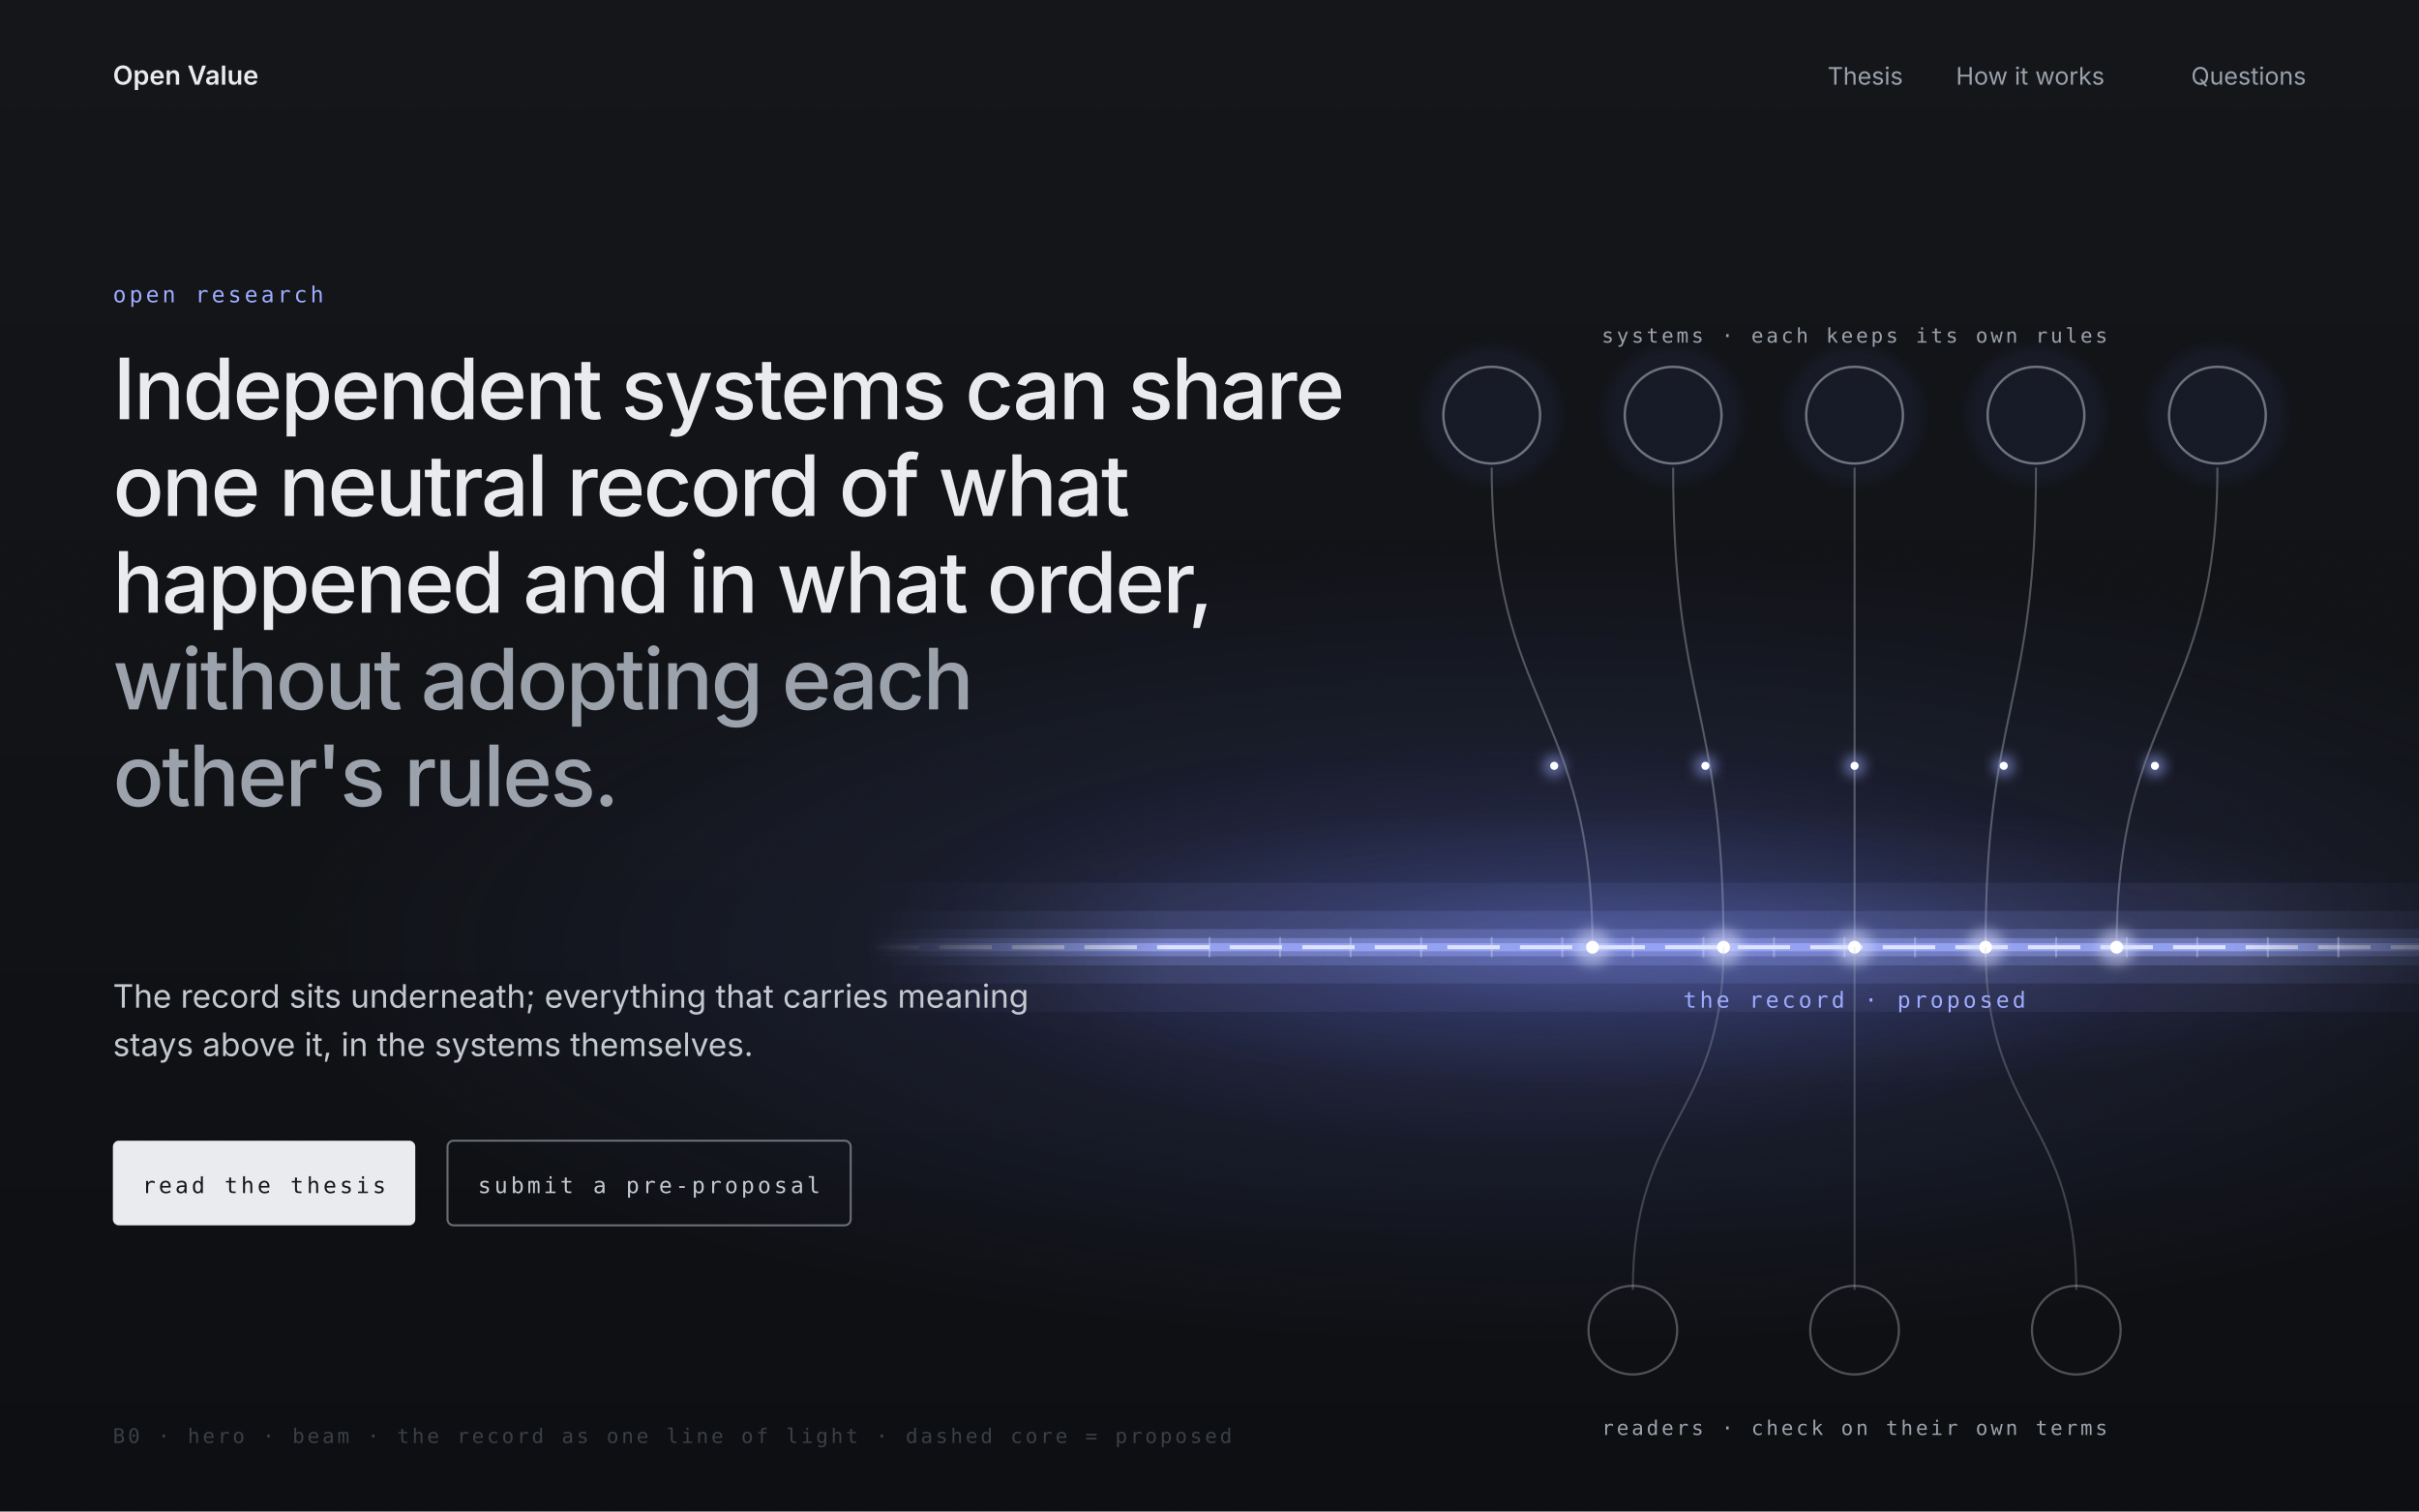
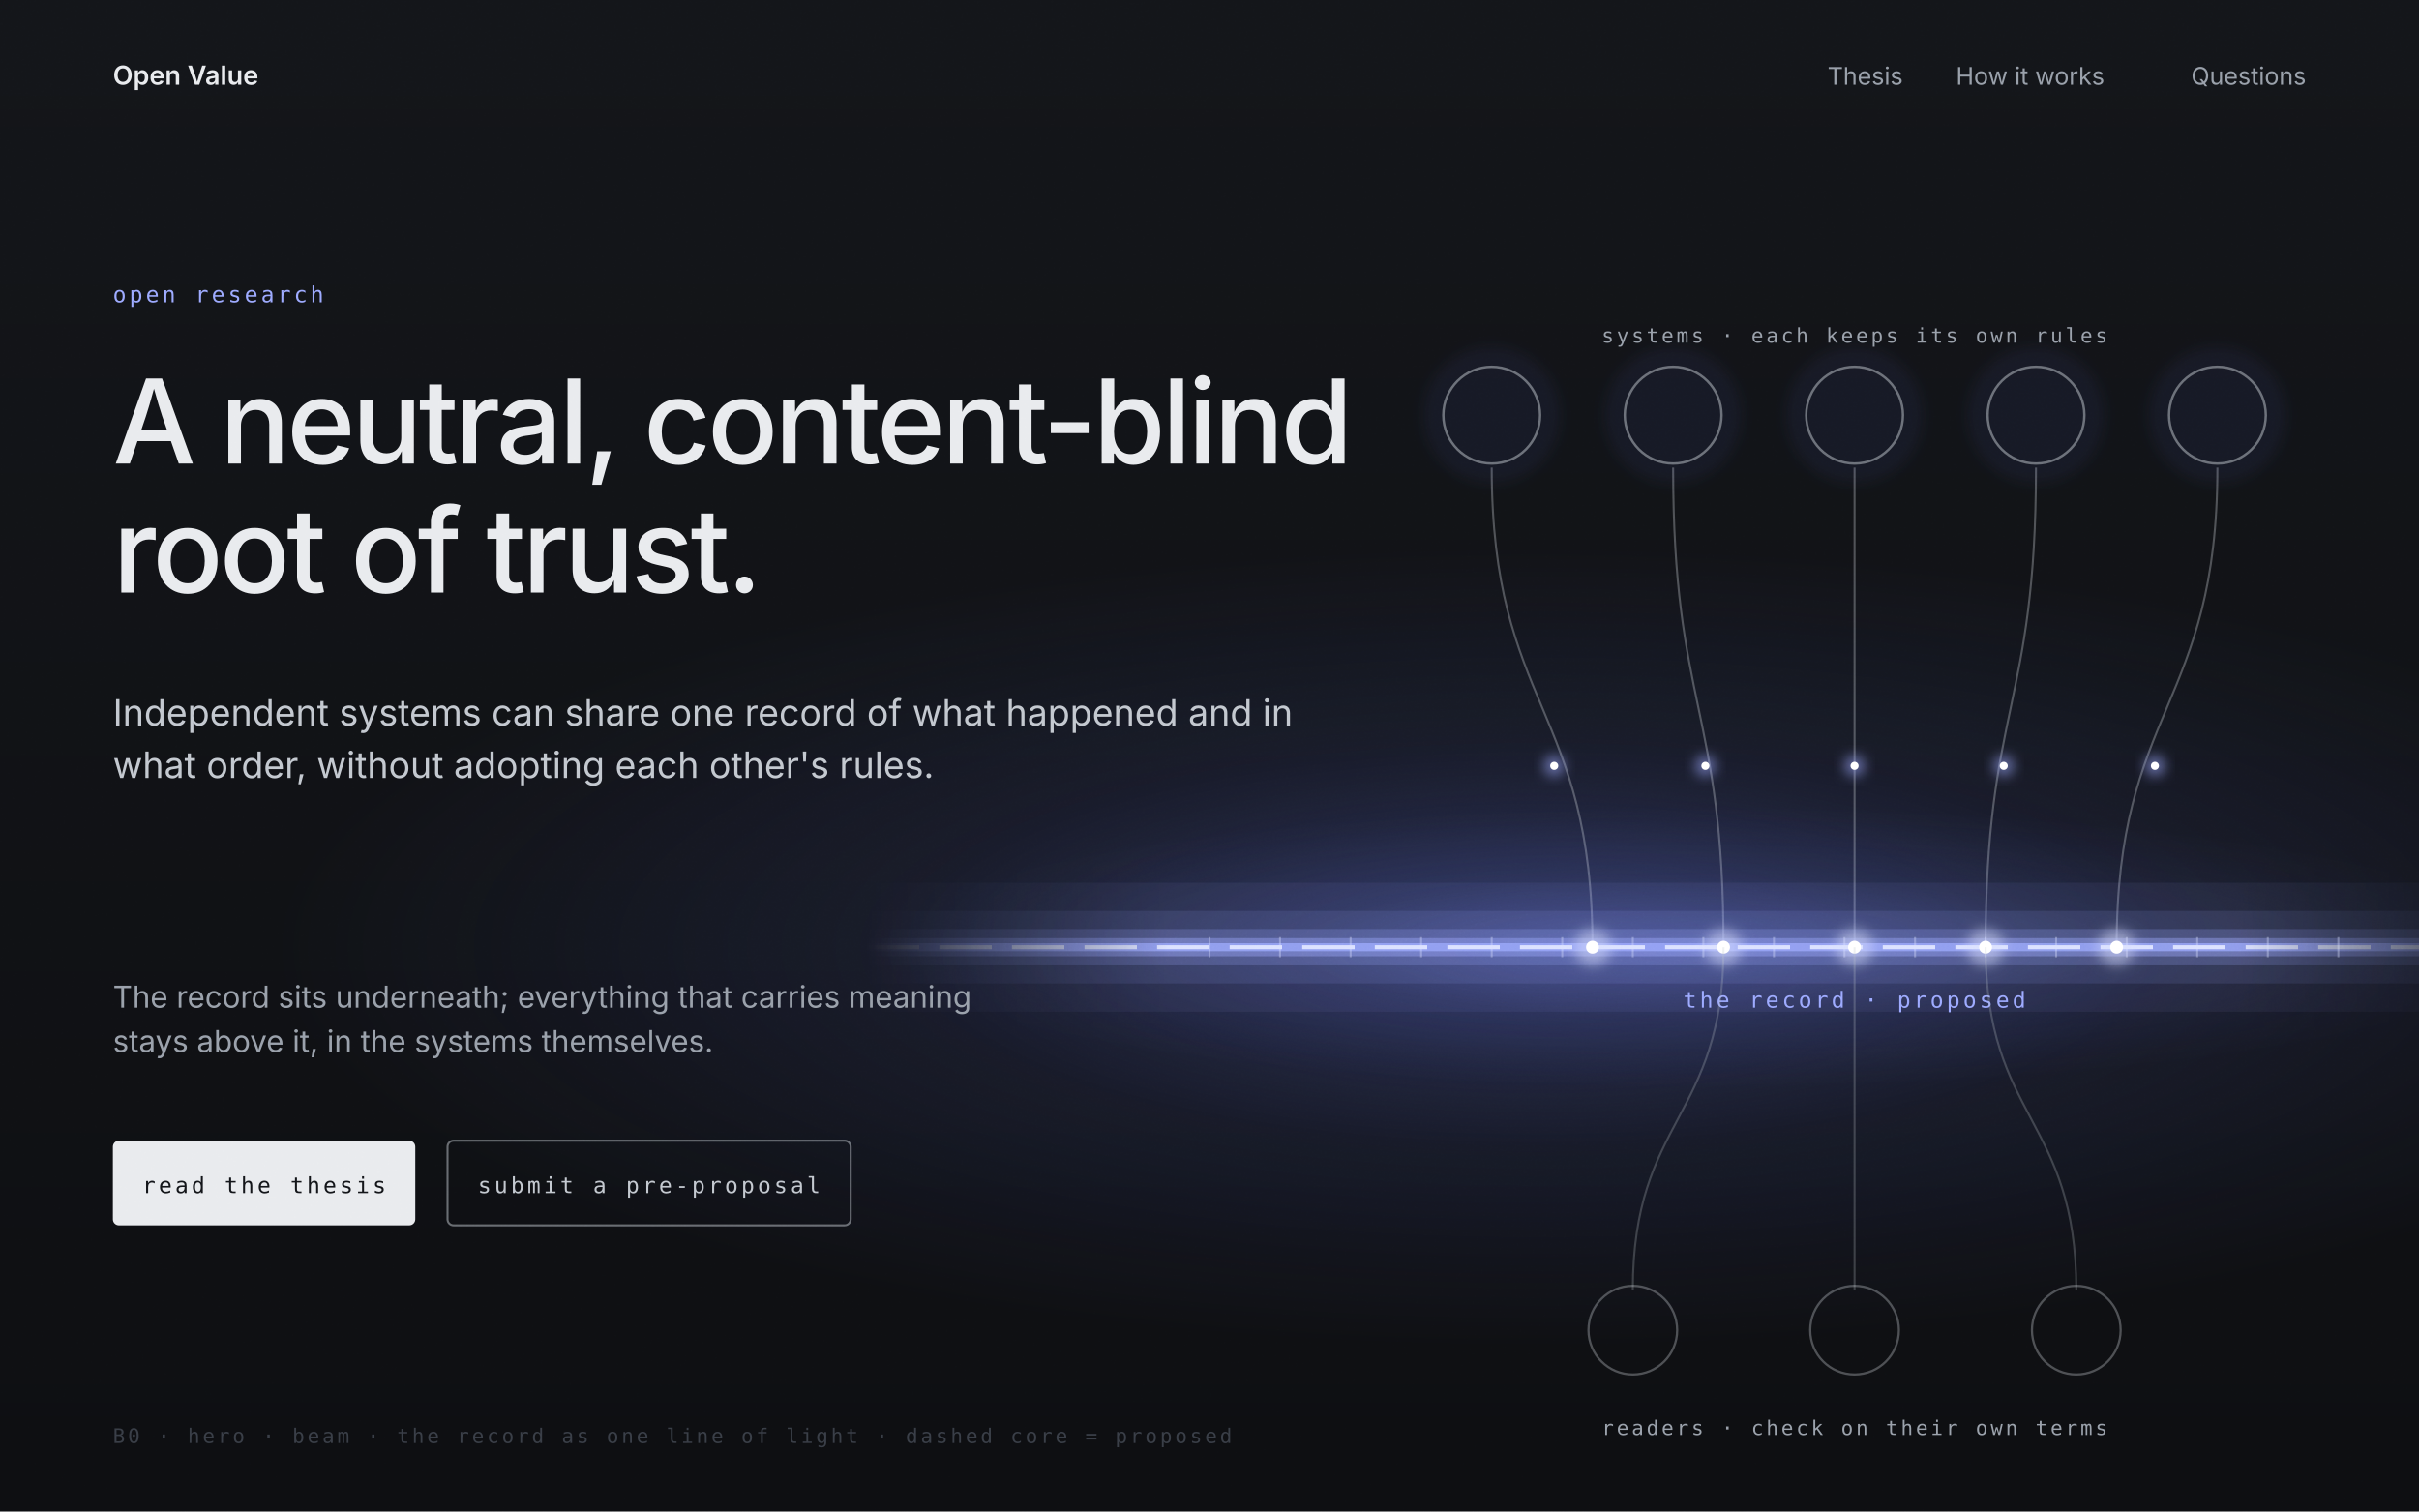
<svg xmlns="http://www.w3.org/2000/svg" viewBox="0 0 1200 750" width="1200" height="750">
  <defs>
    <linearGradient id="bg" x1="0" y1="0" x2="0" y2="1">
      <stop offset="0" stop-color="#14161A" />
      <stop offset="1" stop-color="#0E0F12" />
    </linearGradient>
    <radialGradient id="haze" cx="0.5" cy="0.5" r="0.5">
      <stop offset="0" stop-color="#6E82FF" stop-opacity=".30" />
      <stop offset=".5" stop-color="#6E82FF" stop-opacity=".09" />
      <stop offset="1" stop-color="#6E82FF" stop-opacity="0" />
    </radialGradient>
    <linearGradient id="fade" x1="0" x2="1">
      <stop offset="0" stop-color="#fff" stop-opacity="0" />
      <stop offset=".12" stop-color="#fff" stop-opacity="1" />
      <stop offset=".88" stop-color="#fff" stop-opacity="1" />
      <stop offset="1" stop-color="#fff" stop-opacity="0" />
    </linearGradient>
    <mask id="fadem">
      <rect width="1200" height="750" fill="url(#fade)" />
    </mask>
    <filter id="glow" x="-20%" y="-600%" width="140%" height="1300%">
      <feGaussianBlur stdDeviation="7" />
    </filter>
    <filter id="glow2" x="-20%" y="-1200%" width="140%" height="2500%">
      <feGaussianBlur stdDeviation="34" />
    </filter>
    <filter id="soft" x="-50%" y="-50%" width="200%" height="200%">
      <feGaussianBlur stdDeviation="3" />
    </filter>
    <filter id="grain">
      <feTurbulence type="fractalNoise" baseFrequency=".9" numOctaves="2" stitchTiles="stitch" />
      <feColorMatrix type="saturate" values="0" />
      <feComponentTransfer>
        <feFuncA type="linear" slope=".07" />
      </feComponentTransfer>
    </filter>
  </defs>
  <rect width="1200" height="750" fill="url(#bg)" />
  <ellipse cx="760" cy="470" rx="620" ry="200" fill="url(#haze)" />
  <path d="M740 232 C740 351.0 790 351.0 790 470" fill="none" stroke="#C3C8CF" stroke-opacity="0.35" stroke-width="1" />
  <circle cx="771" cy="380" r="5" fill="#9DAAFF" opacity=".6" filter="url(#soft)" />
  <circle cx="771" cy="380" r="2" fill="#fff" />
  <circle cx="740" cy="206" r="34" fill="#6E82FF" fill-opacity=".06" filter="url(#soft)" />
  <circle cx="740" cy="206" r="24" fill="none" stroke="#C3C8CF" stroke-opacity="0.5" stroke-width="1.2" />
  <path d="M830 232 C830 351.0 855 351.0 855 470" fill="none" stroke="#C3C8CF" stroke-opacity="0.35" stroke-width="1" />
  <circle cx="846" cy="380" r="5" fill="#9DAAFF" opacity=".6" filter="url(#soft)" />
  <circle cx="846" cy="380" r="2" fill="#fff" />
  <circle cx="830" cy="206" r="34" fill="#6E82FF" fill-opacity=".06" filter="url(#soft)" />
  <circle cx="830" cy="206" r="24" fill="none" stroke="#C3C8CF" stroke-opacity="0.5" stroke-width="1.2" />
  <path d="M920 232 C920 351.0 920 351.0 920 470" fill="none" stroke="#C3C8CF" stroke-opacity="0.35" stroke-width="1" />
  <circle cx="920" cy="380" r="5" fill="#9DAAFF" opacity=".6" filter="url(#soft)" />
  <circle cx="920" cy="380" r="2" fill="#fff" />
  <circle cx="920" cy="206" r="34" fill="#6E82FF" fill-opacity=".06" filter="url(#soft)" />
  <circle cx="920" cy="206" r="24" fill="none" stroke="#C3C8CF" stroke-opacity="0.5" stroke-width="1.2" />
  <path d="M1010 232 C1010 351.0 985 351.0 985 470" fill="none" stroke="#C3C8CF" stroke-opacity="0.35" stroke-width="1" />
  <circle cx="994" cy="380" r="5" fill="#9DAAFF" opacity=".6" filter="url(#soft)" />
  <circle cx="994" cy="380" r="2" fill="#fff" />
  <circle cx="1010" cy="206" r="34" fill="#6E82FF" fill-opacity=".06" filter="url(#soft)" />
  <circle cx="1010" cy="206" r="24" fill="none" stroke="#C3C8CF" stroke-opacity="0.5" stroke-width="1.2" />
  <path d="M1100 232 C1100 351.0 1050 351.0 1050 470" fill="none" stroke="#C3C8CF" stroke-opacity="0.35" stroke-width="1" />
  <circle cx="1069" cy="380" r="5" fill="#9DAAFF" opacity=".6" filter="url(#soft)" />
  <circle cx="1069" cy="380" r="2" fill="#fff" />
  <circle cx="1100" cy="206" r="34" fill="#6E82FF" fill-opacity=".06" filter="url(#soft)" />
  <circle cx="1100" cy="206" r="24" fill="none" stroke="#C3C8CF" stroke-opacity="0.5" stroke-width="1.2" />
  <defs>
    <linearGradient id="gm430_1260_470" gradientUnits="userSpaceOnUse" x1="430" x2="1260" y1="0" y2="0">
      <stop offset="0" stop-color="#fff" stop-opacity="0" />
      <stop offset=".18" stop-color="#fff" stop-opacity="1" />
      <stop offset=".82" stop-color="#fff" stop-opacity="1" />
      <stop offset="1" stop-color="#fff" stop-opacity="0" />
    </linearGradient>
    <mask id="m430_1260_470">
      <rect x="350" y="350" width="990" height="240" fill="url(#gm430_1260_470)" />
    </mask>
  </defs>
  <g mask="url(#m430_1260_470)">
    <ellipse cx="845.0" cy="470" rx="415.0" ry="70" fill="url(#haze)" />
    <line x1="430" x2="1260" y1="470" y2="470" stroke="#9DAAFF" stroke-opacity="0.07" stroke-width="64" stroke-linecap="round" />
    <line x1="430" x2="1260" y1="470" y2="470" stroke="#9DAAFF" stroke-opacity="0.12" stroke-width="36" stroke-linecap="round" />
    <line x1="430" x2="1260" y1="470" y2="470" stroke="#9DAAFF" stroke-opacity="0.22" stroke-width="18" stroke-linecap="round" />
    <line x1="430" x2="1260" y1="470" y2="470" stroke="#9DAAFF" stroke-opacity="0.4" stroke-width="9" stroke-linecap="round" />
    <line x1="430" x2="1260" y1="470" y2="470" stroke="#9DAAFF" stroke-opacity="0.75" stroke-width="4" stroke-linecap="round" />
    <line x1="430" x2="1260" y1="470" y2="470" stroke="#DCE2FF" stroke-width="2.0" stroke-dasharray="26 10" />
  </g>
  <path d="M600 465V475M635 465V475M670 465V475M705 465V475M740 465V475M775 465V475M810 465V475M845 465V475M880 465V475M915 465V475M950 465V475M985 465V475M1020 465V475M1055 465V475M1090 465V475M1125 465V475M1160 465V475" stroke="#DCE2FF" stroke-opacity=".35" stroke-width="1" />
  <circle cx="790" cy="470" r="9" fill="#DCE2FF" opacity=".5" filter="url(#soft)" />
  <circle cx="790" cy="470" r="3.2" fill="#fff" />
  <circle cx="855" cy="470" r="9" fill="#DCE2FF" opacity=".5" filter="url(#soft)" />
  <circle cx="855" cy="470" r="3.2" fill="#fff" />
  <circle cx="920" cy="470" r="9" fill="#DCE2FF" opacity=".5" filter="url(#soft)" />
  <circle cx="920" cy="470" r="3.2" fill="#fff" />
  <circle cx="985" cy="470" r="9" fill="#DCE2FF" opacity=".5" filter="url(#soft)" />
  <circle cx="985" cy="470" r="3.2" fill="#fff" />
  <circle cx="1050" cy="470" r="9" fill="#DCE2FF" opacity=".5" filter="url(#soft)" />
  <circle cx="1050" cy="470" r="3.2" fill="#fff" />
  <text x="920" y="500" text-anchor="middle" style="font-family:'IBM Plex Mono', ui-monospace, Menlo, monospace;font-size:11px;font-weight:400;letter-spacing:.14em;text-transform:uppercase;fill:#9DAAFF">the record · proposed</text>
  <path d="M855 470 C855 555.0 810 555.0 810 640" fill="none" stroke="#C3C8CF" stroke-opacity="0.25" stroke-width="1" />
  <circle cx="810" cy="660" r="22" fill="none" stroke="#C3C8CF" stroke-opacity=".35" stroke-width="1.1" />
  <path d="M920 470 C920 555.0 920 555.0 920 640" fill="none" stroke="#C3C8CF" stroke-opacity="0.25" stroke-width="1" />
  <circle cx="920" cy="660" r="22" fill="none" stroke="#C3C8CF" stroke-opacity=".35" stroke-width="1.1" />
  <path d="M985 470 C985 555.0 1030 555.0 1030 640" fill="none" stroke="#C3C8CF" stroke-opacity="0.25" stroke-width="1" />
  <circle cx="1030" cy="660" r="22" fill="none" stroke="#C3C8CF" stroke-opacity=".35" stroke-width="1.1" />
  <text x="920" y="170" text-anchor="middle" style="font-family:'IBM Plex Mono', ui-monospace, Menlo, monospace;font-size:10px;font-weight:400;letter-spacing:.14em;text-transform:uppercase;fill:#9AA1AB">systems · each keeps its own rules</text>
  <text x="920" y="712" text-anchor="middle" style="font-family:'IBM Plex Mono', ui-monospace, Menlo, monospace;font-size:10px;font-weight:400;letter-spacing:.14em;text-transform:uppercase;fill:#9AA1AB">readers · check on their own terms</text>
  <text x="56" y="150" text-anchor="start" style="font-family:'IBM Plex Mono', ui-monospace, Menlo, monospace;font-size:11px;font-weight:400;letter-spacing:.14em;text-transform:uppercase;fill:#9DAAFF">open research</text>
-   <text x="56" y="208" style="font-family:Inter, 'Helvetica Neue', Arial, sans-serif;font-size:42px;font-weight:500;letter-spacing:-.025em;fill:#E9EBEE">Independent systems can share</text>
-   <text x="56" y="256" style="font-family:Inter, 'Helvetica Neue', Arial, sans-serif;font-size:42px;font-weight:500;letter-spacing:-.025em;fill:#E9EBEE">one neutral record of what</text>
-   <text x="56" y="304" style="font-family:Inter, 'Helvetica Neue', Arial, sans-serif;font-size:42px;font-weight:500;letter-spacing:-.025em;fill:#E9EBEE">happened and in what order,</text>
-   <text x="56" y="352" style="font-family:Inter, 'Helvetica Neue', Arial, sans-serif;font-size:42px;font-weight:500;letter-spacing:-.025em;fill:#9AA1AB">without adopting each</text>
-   <text x="56" y="400" style="font-family:Inter, 'Helvetica Neue', Arial, sans-serif;font-size:42px;font-weight:500;letter-spacing:-.025em;fill:#9AA1AB">other's rules.</text>
-   <text x="56" y="500" text-anchor="start" style="font-family:Inter, 'Helvetica Neue', Arial, sans-serif;font-size:16px;font-weight:400;fill:#C3C8CF">The record sits underneath; everything that carries meaning</text>
-   <text x="56" y="524" text-anchor="start" style="font-family:Inter, 'Helvetica Neue', Arial, sans-serif;font-size:16px;font-weight:400;fill:#C3C8CF">stays above it, in the systems themselves.</text>
+   <text x="56" y="230" style="font-family:Inter, 'Helvetica Neue', Arial, sans-serif;font-size:58px;font-weight:500;letter-spacing:-.03em;fill:#E9EBEE">A neutral, content-blind</text>
+   <text x="56" y="294" style="font-family:Inter, 'Helvetica Neue', Arial, sans-serif;font-size:58px;font-weight:500;letter-spacing:-.03em;fill:#E9EBEE">root of trust.</text>
+   <text x="56" y="360" text-anchor="start" style="font-family:Inter, 'Helvetica Neue', Arial, sans-serif;font-size:18px;font-weight:400;fill:#C3C8CF">Independent systems can share one record of what happened and in</text>
+   <text x="56" y="386" text-anchor="start" style="font-family:Inter, 'Helvetica Neue', Arial, sans-serif;font-size:18px;font-weight:400;fill:#C3C8CF">what order, without adopting each other's rules.</text>
+   <text x="56" y="500" text-anchor="start" style="font-family:Inter, 'Helvetica Neue', Arial, sans-serif;font-size:15px;font-weight:400;fill:#9AA1AB">The record sits underneath; everything that carries meaning</text>
+   <text x="56" y="522" text-anchor="start" style="font-family:Inter, 'Helvetica Neue', Arial, sans-serif;font-size:15px;font-weight:400;fill:#9AA1AB">stays above it, in the systems themselves.</text>
  <rect x="56" y="566" width="150" height="42" rx="3" fill="#E9EBEE" />
  <text x="131" y="592" text-anchor="middle" style="font-family:'IBM Plex Mono', ui-monospace, Menlo, monospace;font-size:11px;font-weight:400;letter-spacing:.14em;text-transform:uppercase;fill:#14161A">read the thesis</text>
  <rect x="222" y="566" width="200" height="42" rx="3" fill="none" stroke="#C3C8CF" stroke-opacity=".5" />
  <text x="322" y="592" text-anchor="middle" style="font-family:'IBM Plex Mono', ui-monospace, Menlo, monospace;font-size:11px;font-weight:400;letter-spacing:.14em;text-transform:uppercase;fill:#C3C8CF">submit a pre-proposal</text>
  <rect width="1200" height="750" filter="url(#grain)" opacity=".9" style="mix-blend-mode:overlay" />
  <text x="56" y="42" text-anchor="start" style="font-family:Inter, 'Helvetica Neue', Arial, sans-serif;font-size:13px;font-weight:600;fill:#E9EBEE">Open Value</text>
  <text x="944" y="42" text-anchor="end" style="font-family:Inter, 'Helvetica Neue', Arial, sans-serif;font-size:12px;font-weight:400;fill:#9AA1AB">Thesis</text>
  <text x="1044" y="42" text-anchor="end" style="font-family:Inter, 'Helvetica Neue', Arial, sans-serif;font-size:12px;font-weight:400;fill:#9AA1AB">How it works</text>
  <text x="1144" y="42" text-anchor="end" style="font-family:Inter, 'Helvetica Neue', Arial, sans-serif;font-size:12px;font-weight:400;fill:#9AA1AB">Questions</text>
  <text x="56" y="716" text-anchor="start" style="font-family:'IBM Plex Mono', ui-monospace, Menlo, monospace;font-size:10px;font-weight:400;letter-spacing:.14em;text-transform:uppercase;fill:#3A3F48">B0 · hero · beam · the record as one line of light · dashed core = proposed</text>
</svg>
